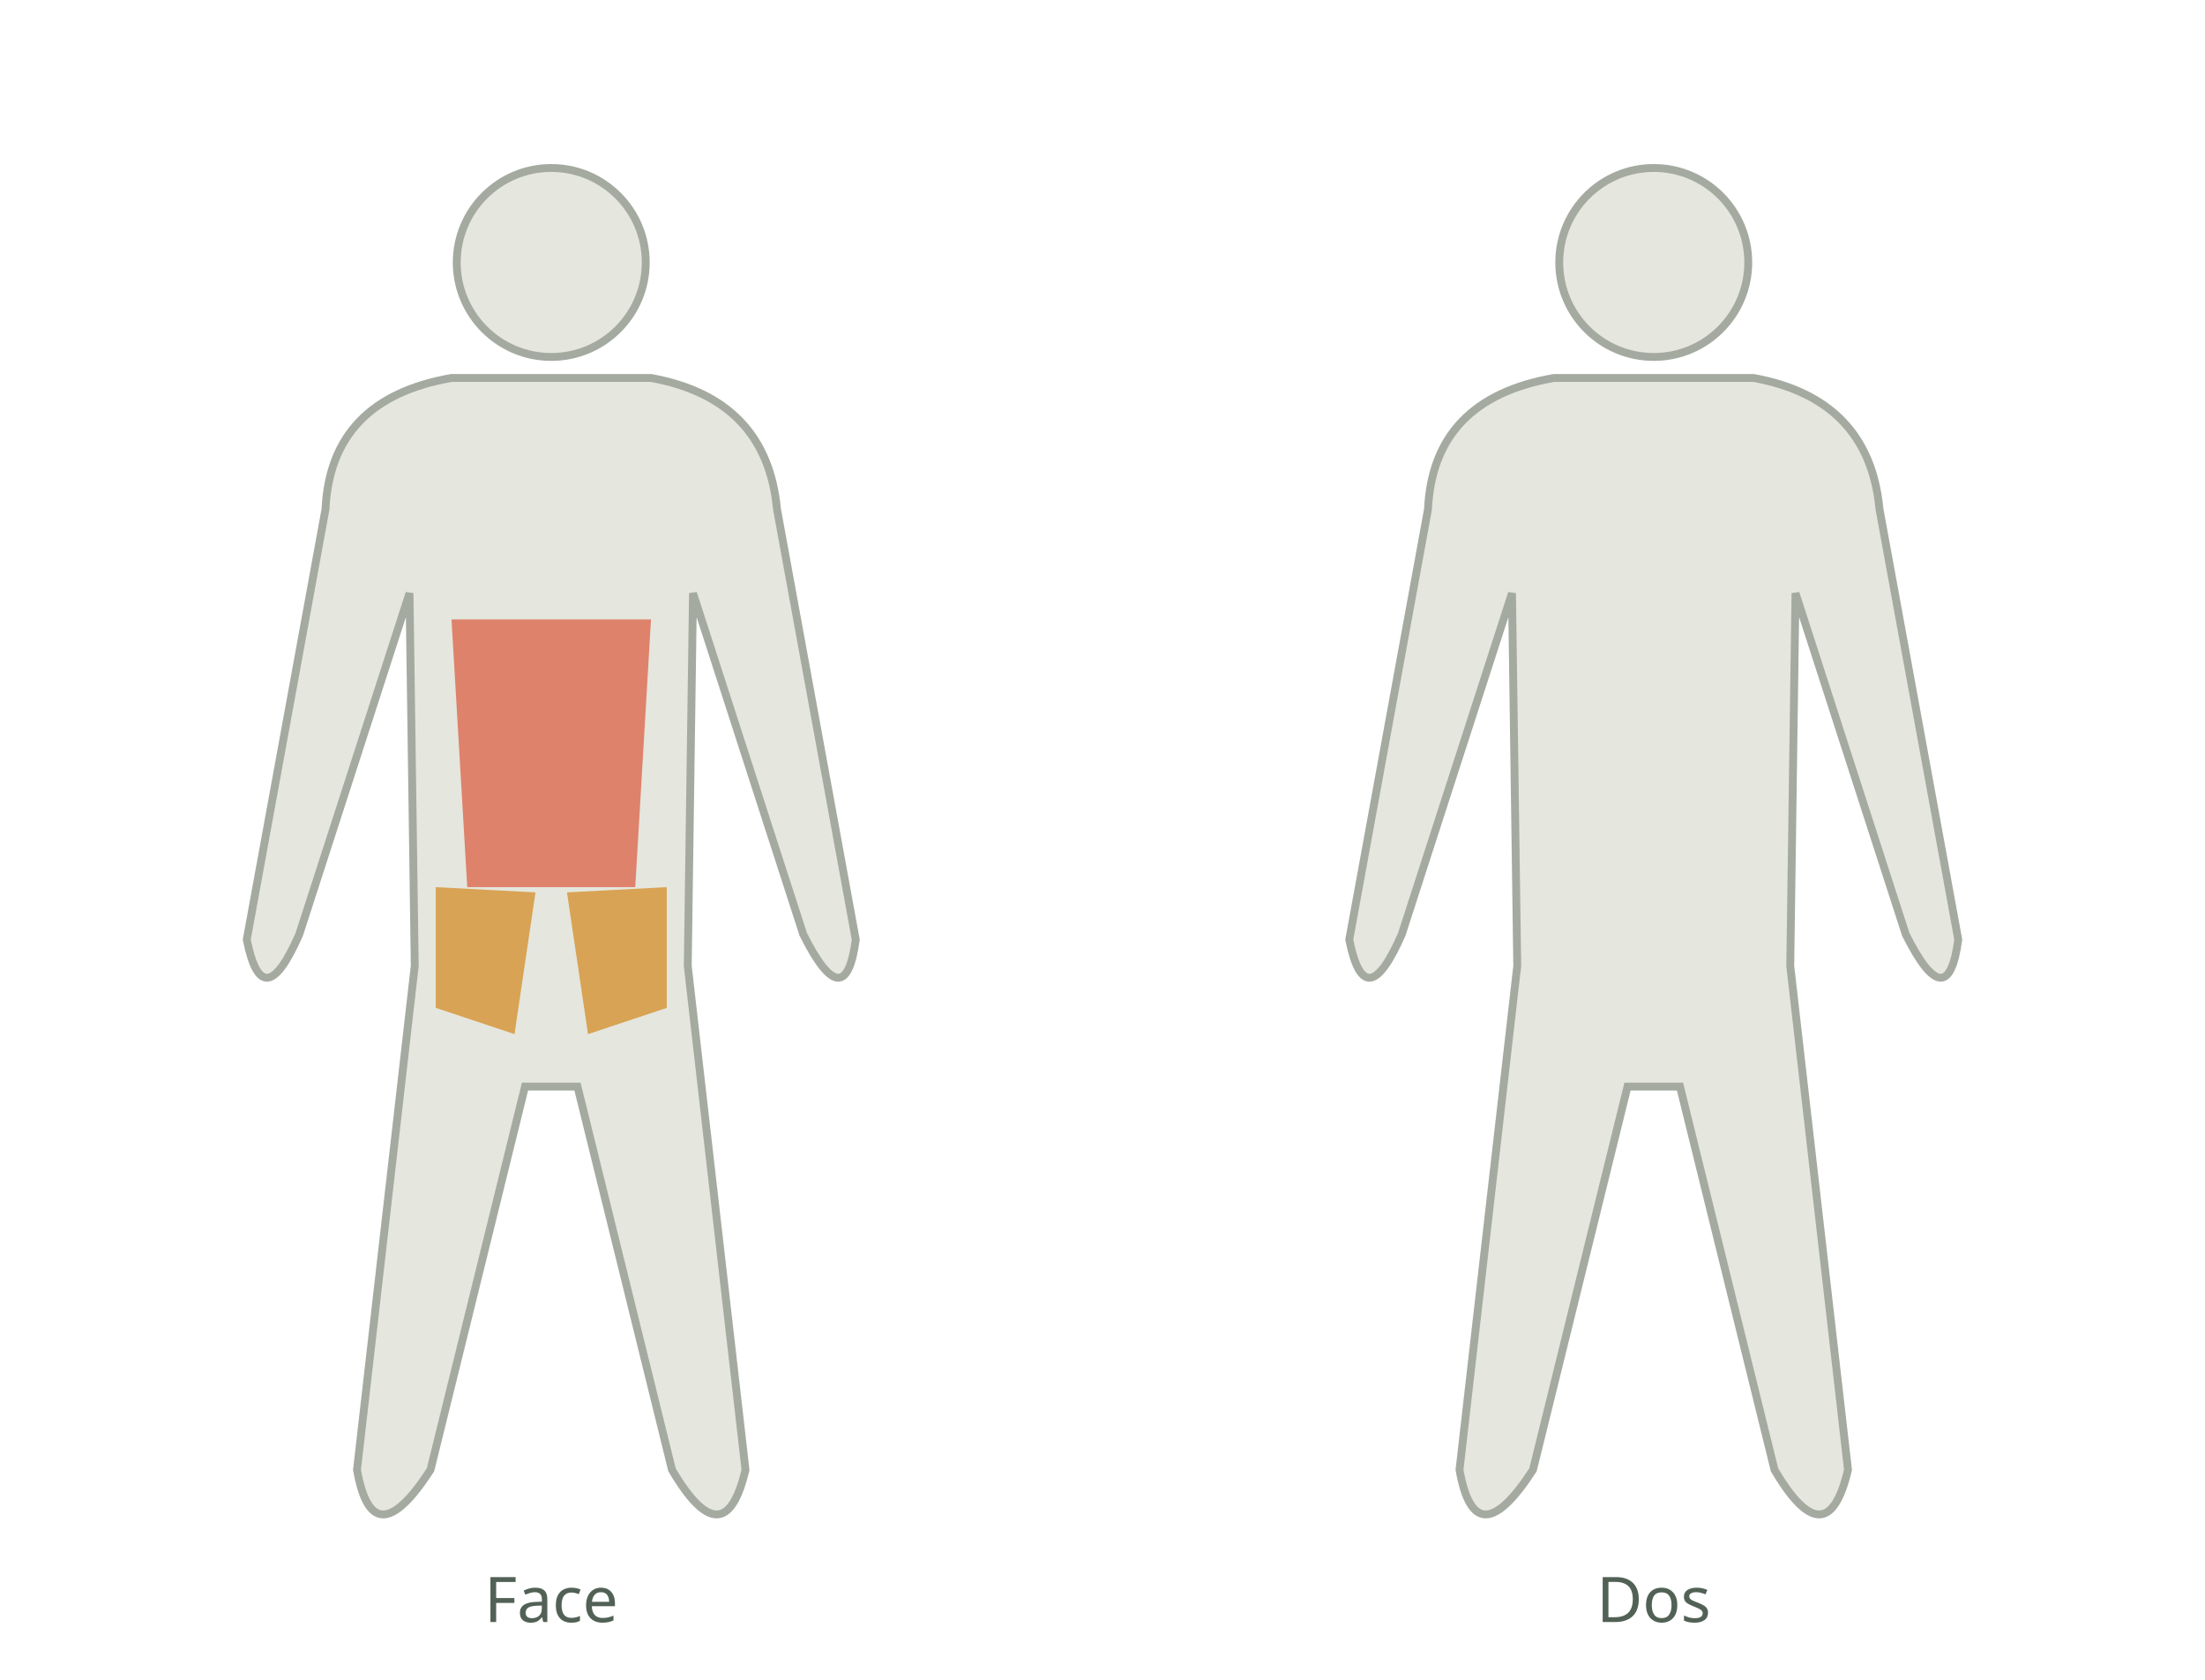
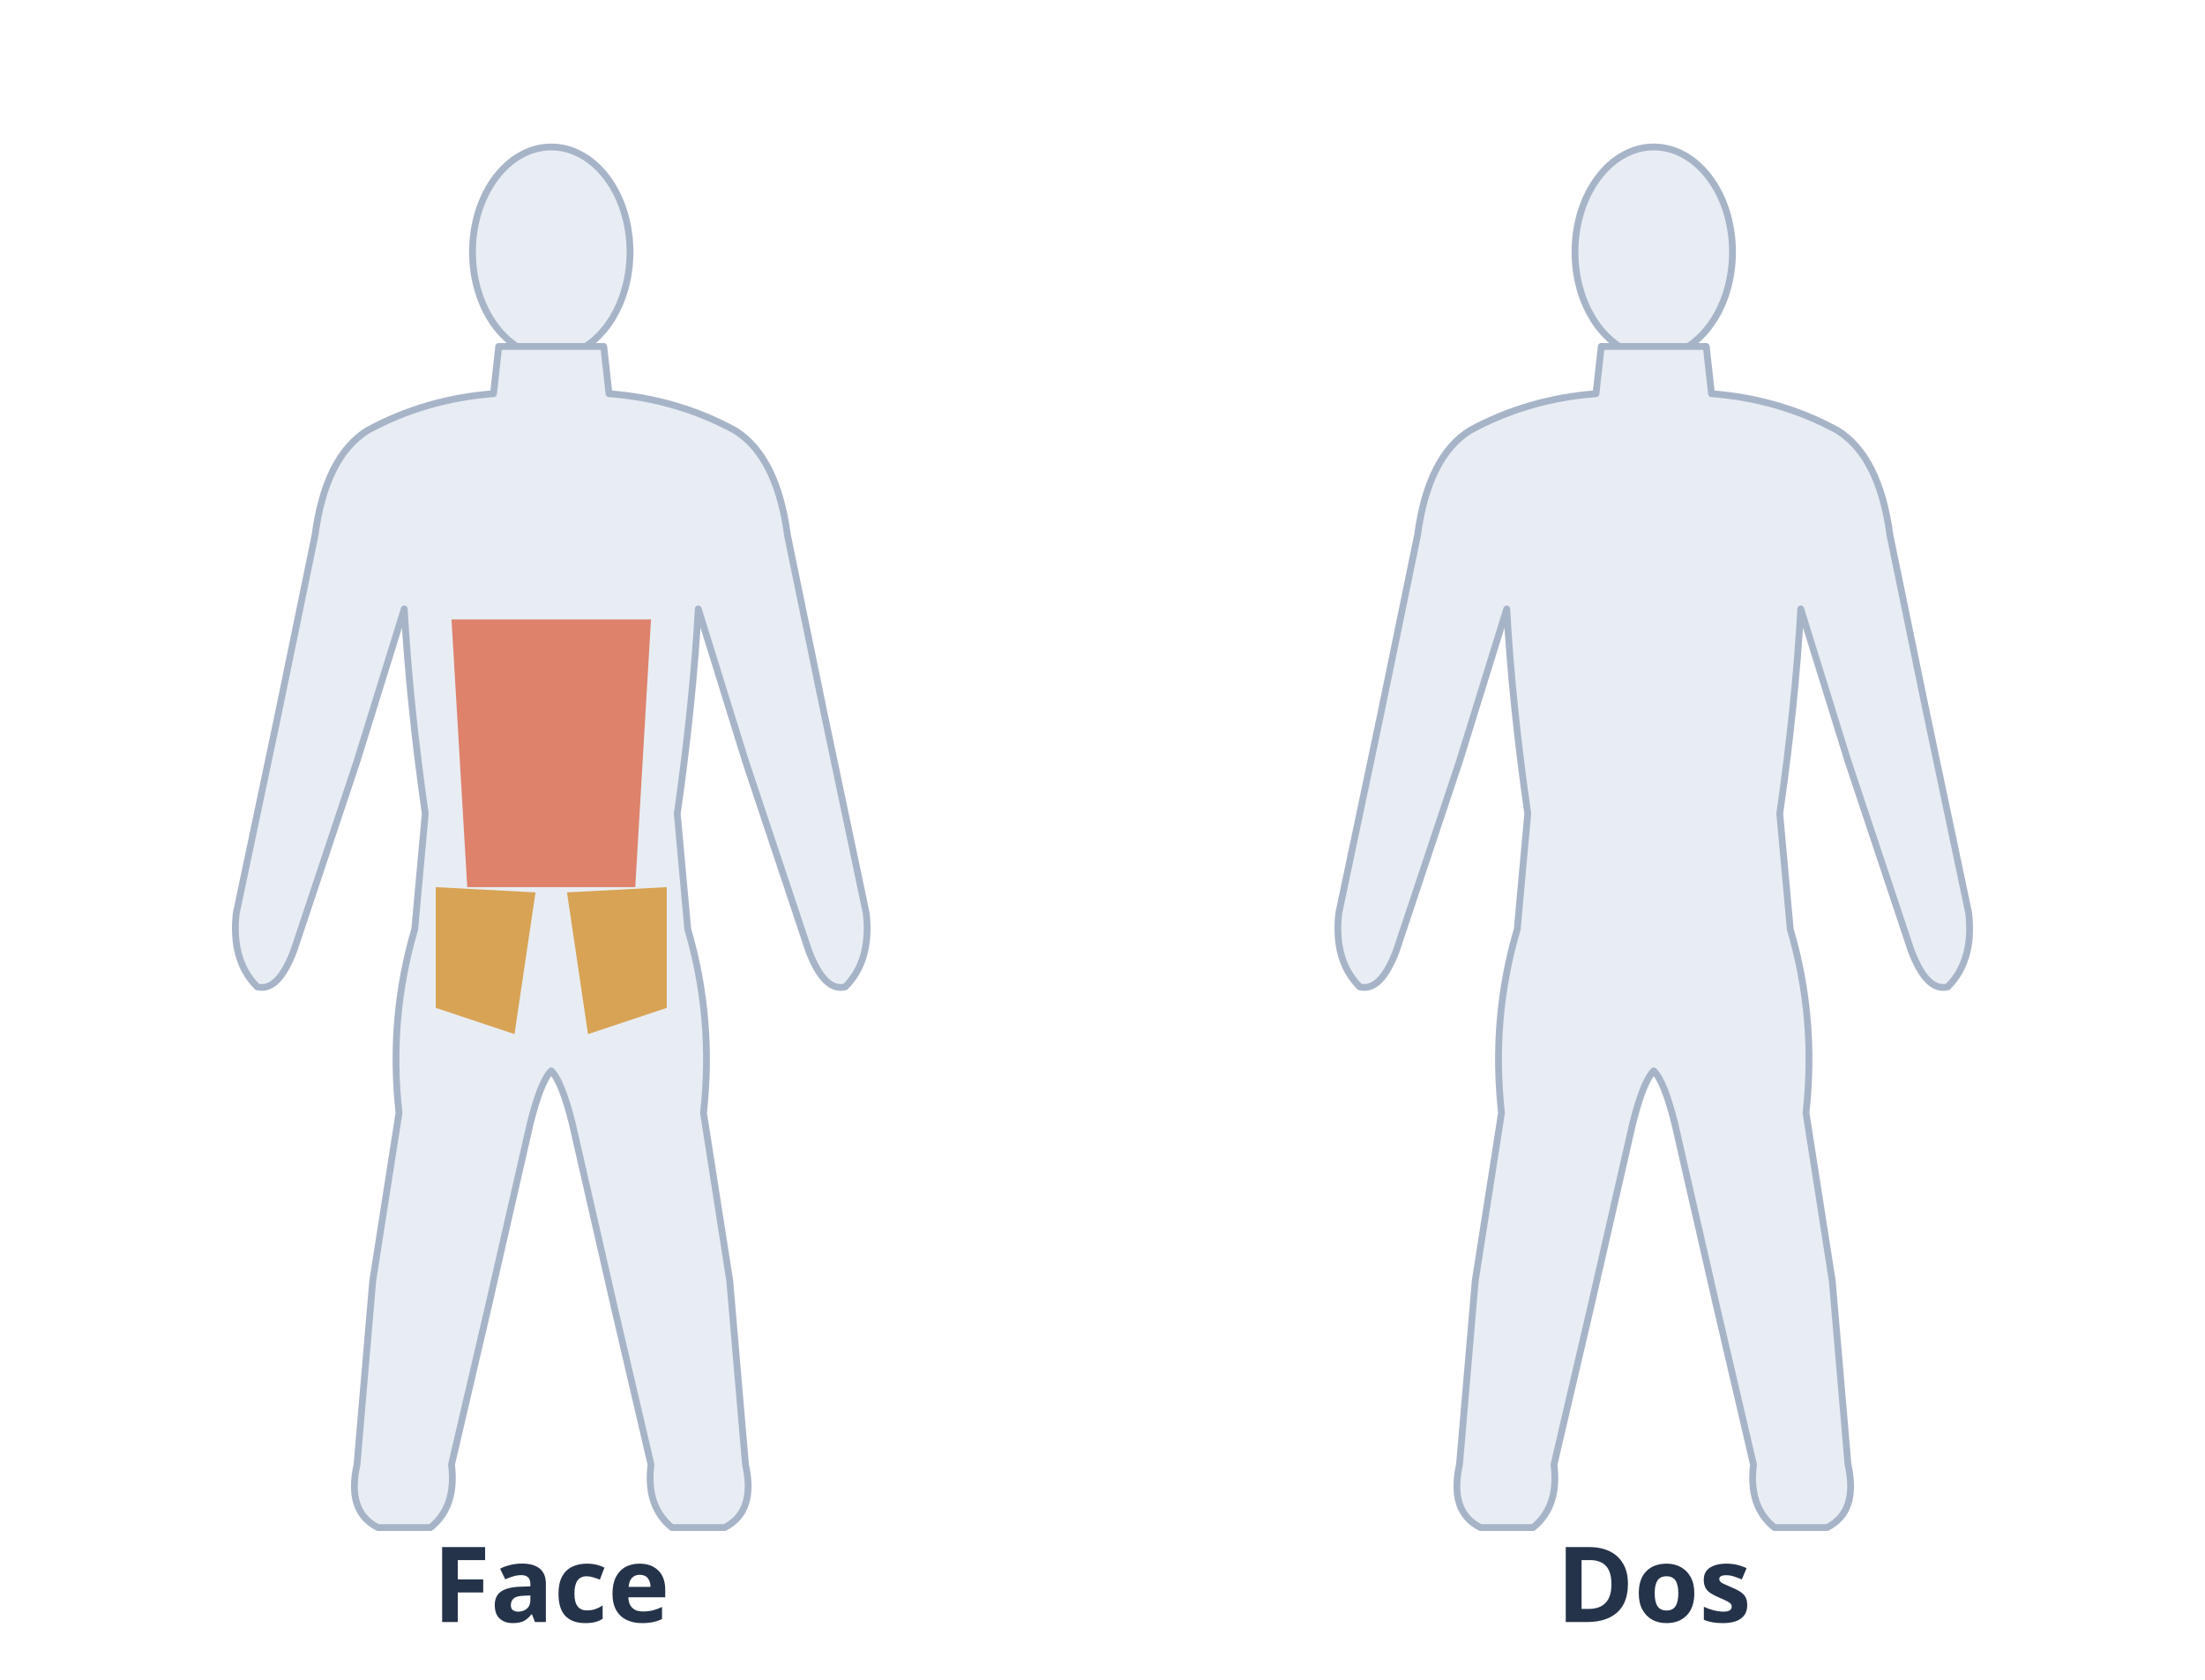
<svg xmlns="http://www.w3.org/2000/svg" viewBox="0 0 420 320" role="img" aria-label="Muscles : core. Carte provisoire.">
  <g transform="translate(5 15)">
-     <g fill="#E5E6DE" stroke="#a5aaa0" stroke-width="1.5">
-       <circle cx="100" cy="35" r="18" />
-       <path d="M81 57 Q58 61 57 82 L42 164 Q45 179 52 163 L73 98 L74 169 L63 265 Q66 282 77 265 L95 192 L105 192 L123 265 Q133 282 137 265 L126 169 L127 98 L148 163 Q156 179 158 164 L143 82 Q141 61 119 57Z" />
+     <g fill="#E8EDF4" stroke="#a7b4c8" stroke-width="1.3" stroke-linejoin="round">
+       <ellipse cx="100" cy="33" rx="15" ry="20" />
+       <path d="M90 51 L89 60 Q76 61 65 67 Q57 72 55 87 L48 121 L40 159 Q39 168 44 173 Q48 174 51 166 L63 130 L72 101 Q73 119 76 140 L74 162 Q69 179 71 197 L66 229 L63 264 Q61 273 67 276 L77 276 Q82 272 81 264 L88 234 L96 199 Q98 191 100 189 Q102 191 104 199 L112 234 L119 264 Q118 272 123 276 L133 276 Q139 273 137 264 L134 229 L129 197 Q131 179 126 162 L124 140 Q127 119 128 101 L137 130 L149 166 Q152 174 156 173 Q161 168 160 159 L152 121 L145 87 Q143 72 135 67 Q124 61 111 60 L110 51Z" />
    </g>
    <path data-zone="core" data-role="primary" d="M81 103 L119 103 L116 154 L84 154Z" fill="#DE826C" />
    <path data-zone="hip_flexors" data-role="secondary" d="M78 154 L97 155 L93 182 L78 177Z M103 155 L122 154 L122 177 L107 182Z" fill="#D8A354" />
  </g>
  <g transform="translate(215 15)">
-     <g fill="#E5E6DE" stroke="#a5aaa0" stroke-width="1.5">
-       <circle cx="100" cy="35" r="18" />
-       <path d="M81 57 Q58 61 57 82 L42 164 Q45 179 52 163 L73 98 L74 169 L63 265 Q66 282 77 265 L95 192 L105 192 L123 265 Q133 282 137 265 L126 169 L127 98 L148 163 Q156 179 158 164 L143 82 Q141 61 119 57Z" />
+     <g fill="#E8EDF4" stroke="#a7b4c8" stroke-width="1.3" stroke-linejoin="round">
+       <ellipse cx="100" cy="33" rx="15" ry="20" />
+       <path d="M90 51 L89 60 Q76 61 65 67 Q57 72 55 87 L48 121 L40 159 Q39 168 44 173 Q48 174 51 166 L63 130 L72 101 Q73 119 76 140 L74 162 Q69 179 71 197 L66 229 L63 264 Q61 273 67 276 L77 276 Q82 272 81 264 L88 234 L96 199 Q98 191 100 189 Q102 191 104 199 L112 234 L119 264 Q118 272 123 276 L133 276 Q139 273 137 264 L134 229 L129 197 Q131 179 126 162 L124 140 Q127 119 128 101 L137 130 L149 166 Q152 174 156 173 Q161 168 160 159 L152 121 L145 87 Q143 72 135 67 Q124 61 111 60 L110 51Z" />
    </g>
  </g>
-   <text x="105" y="309" text-anchor="middle" font-family="sans-serif" font-size="12" fill="#526155">Face</text>
-   <text x="315" y="309" text-anchor="middle" font-family="sans-serif" font-size="12" fill="#526155">Dos</text>
+   <text x="105" y="309" text-anchor="middle" font-family="sans-serif" font-size="20" font-weight="700" fill="#25334a">Face</text>
+   <text x="315" y="309" text-anchor="middle" font-family="sans-serif" font-size="20" font-weight="700" fill="#25334a">Dos</text>
</svg>
